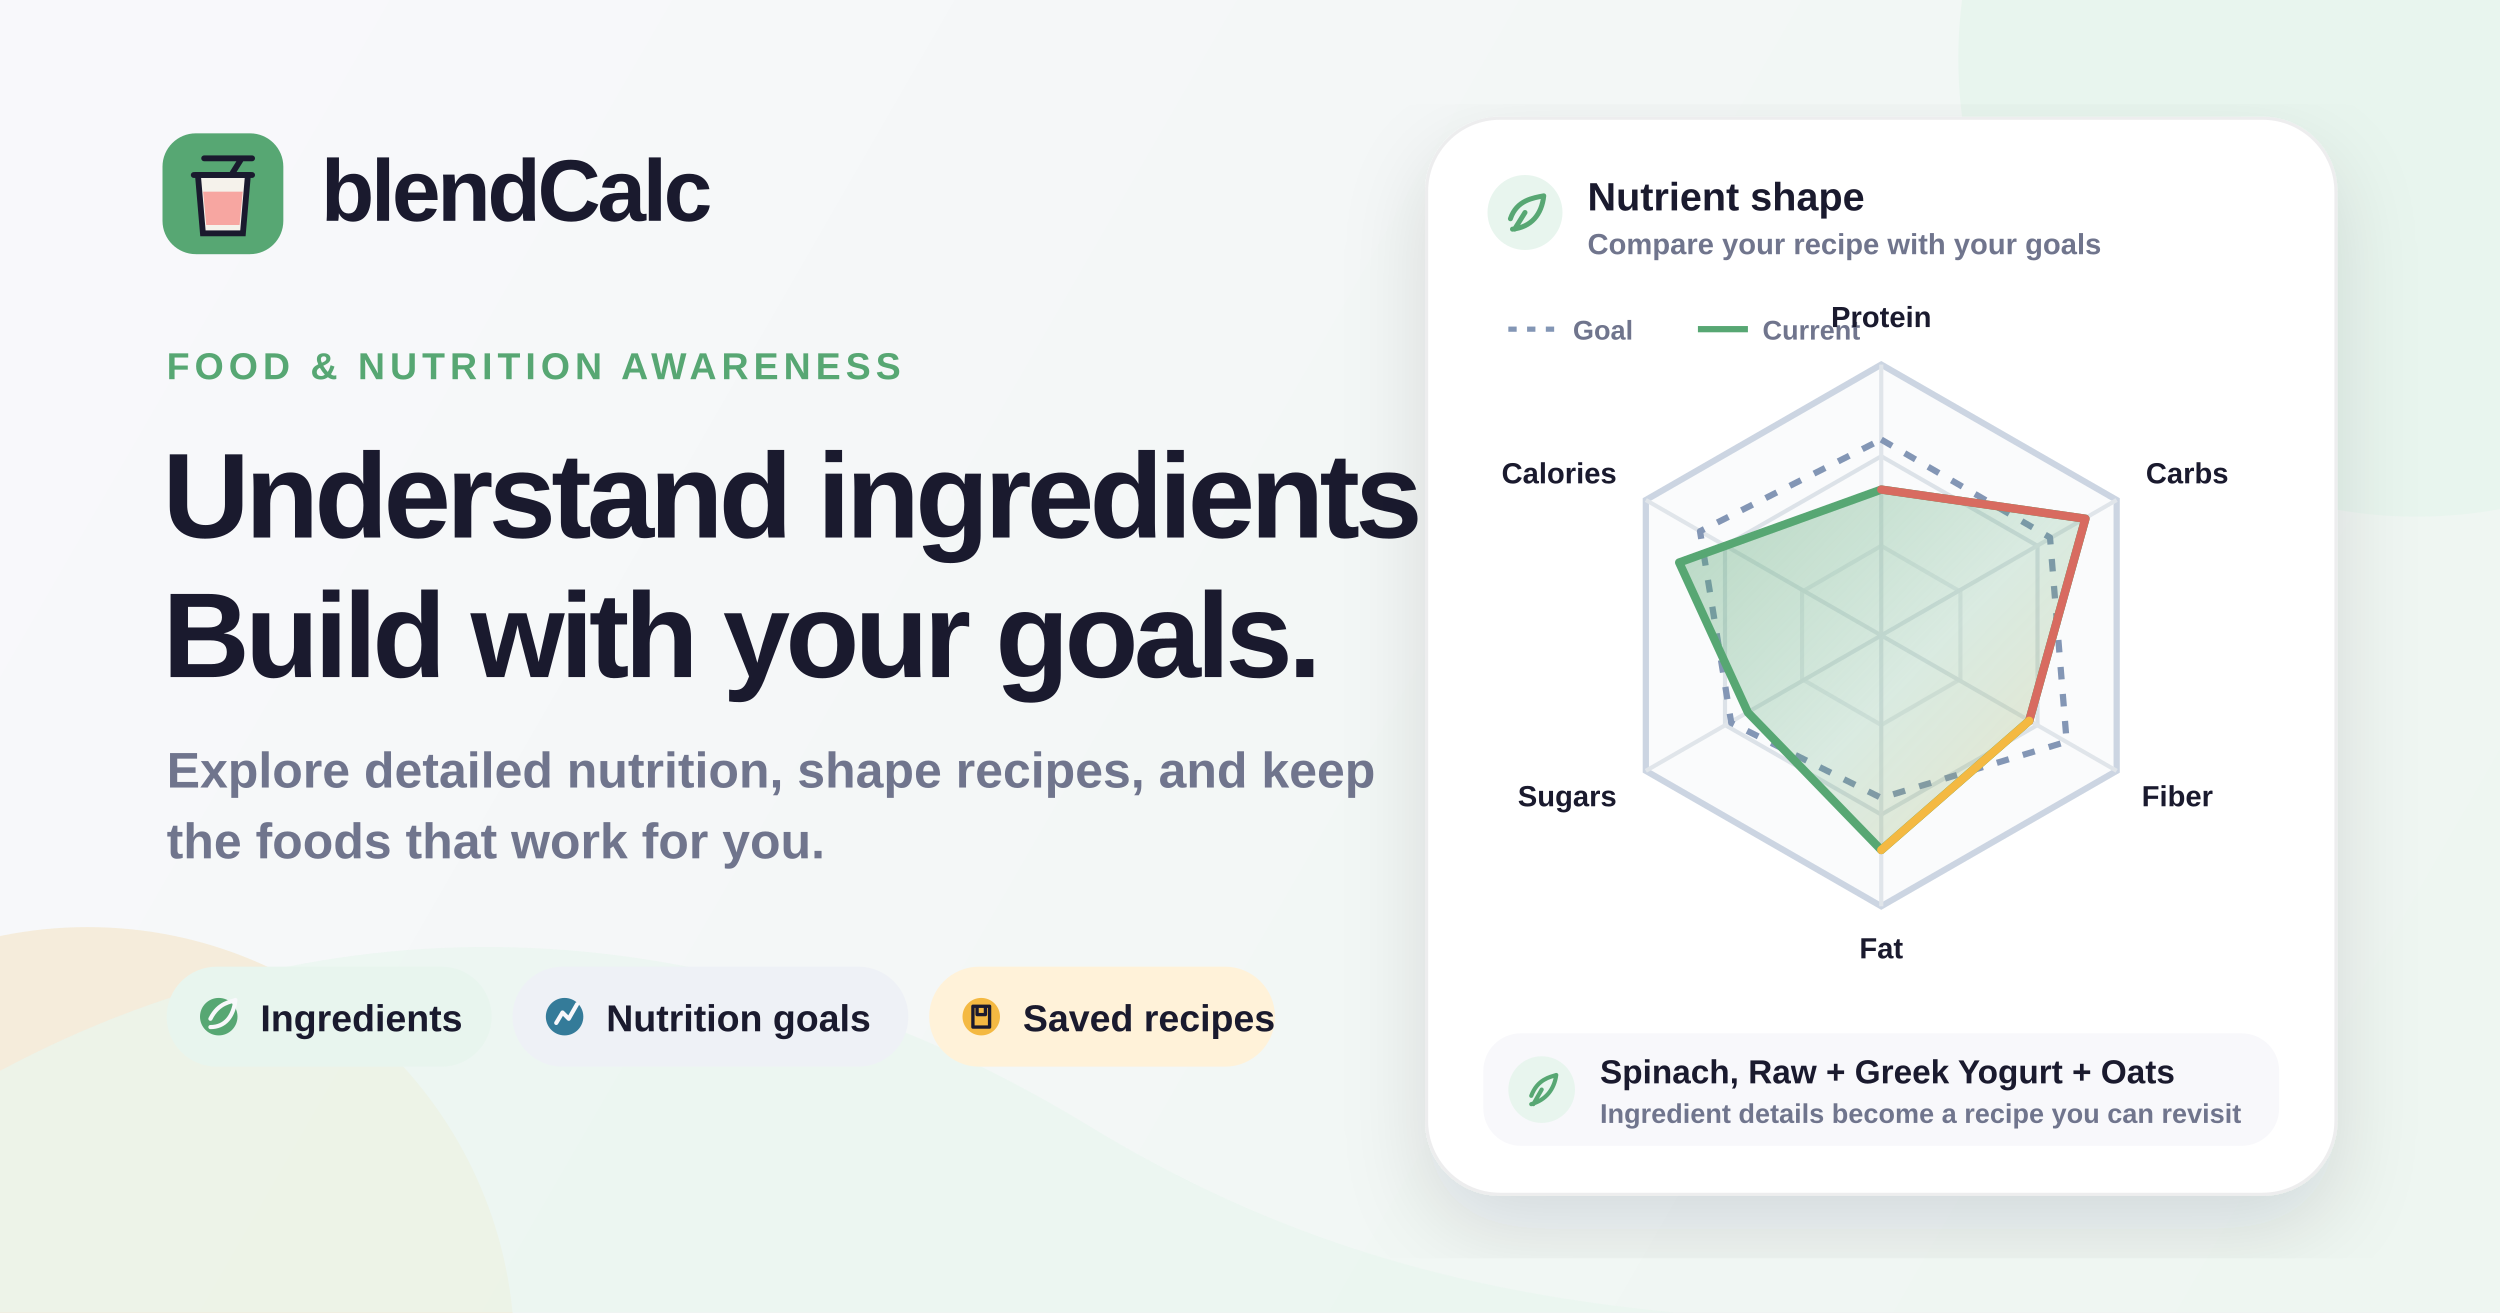
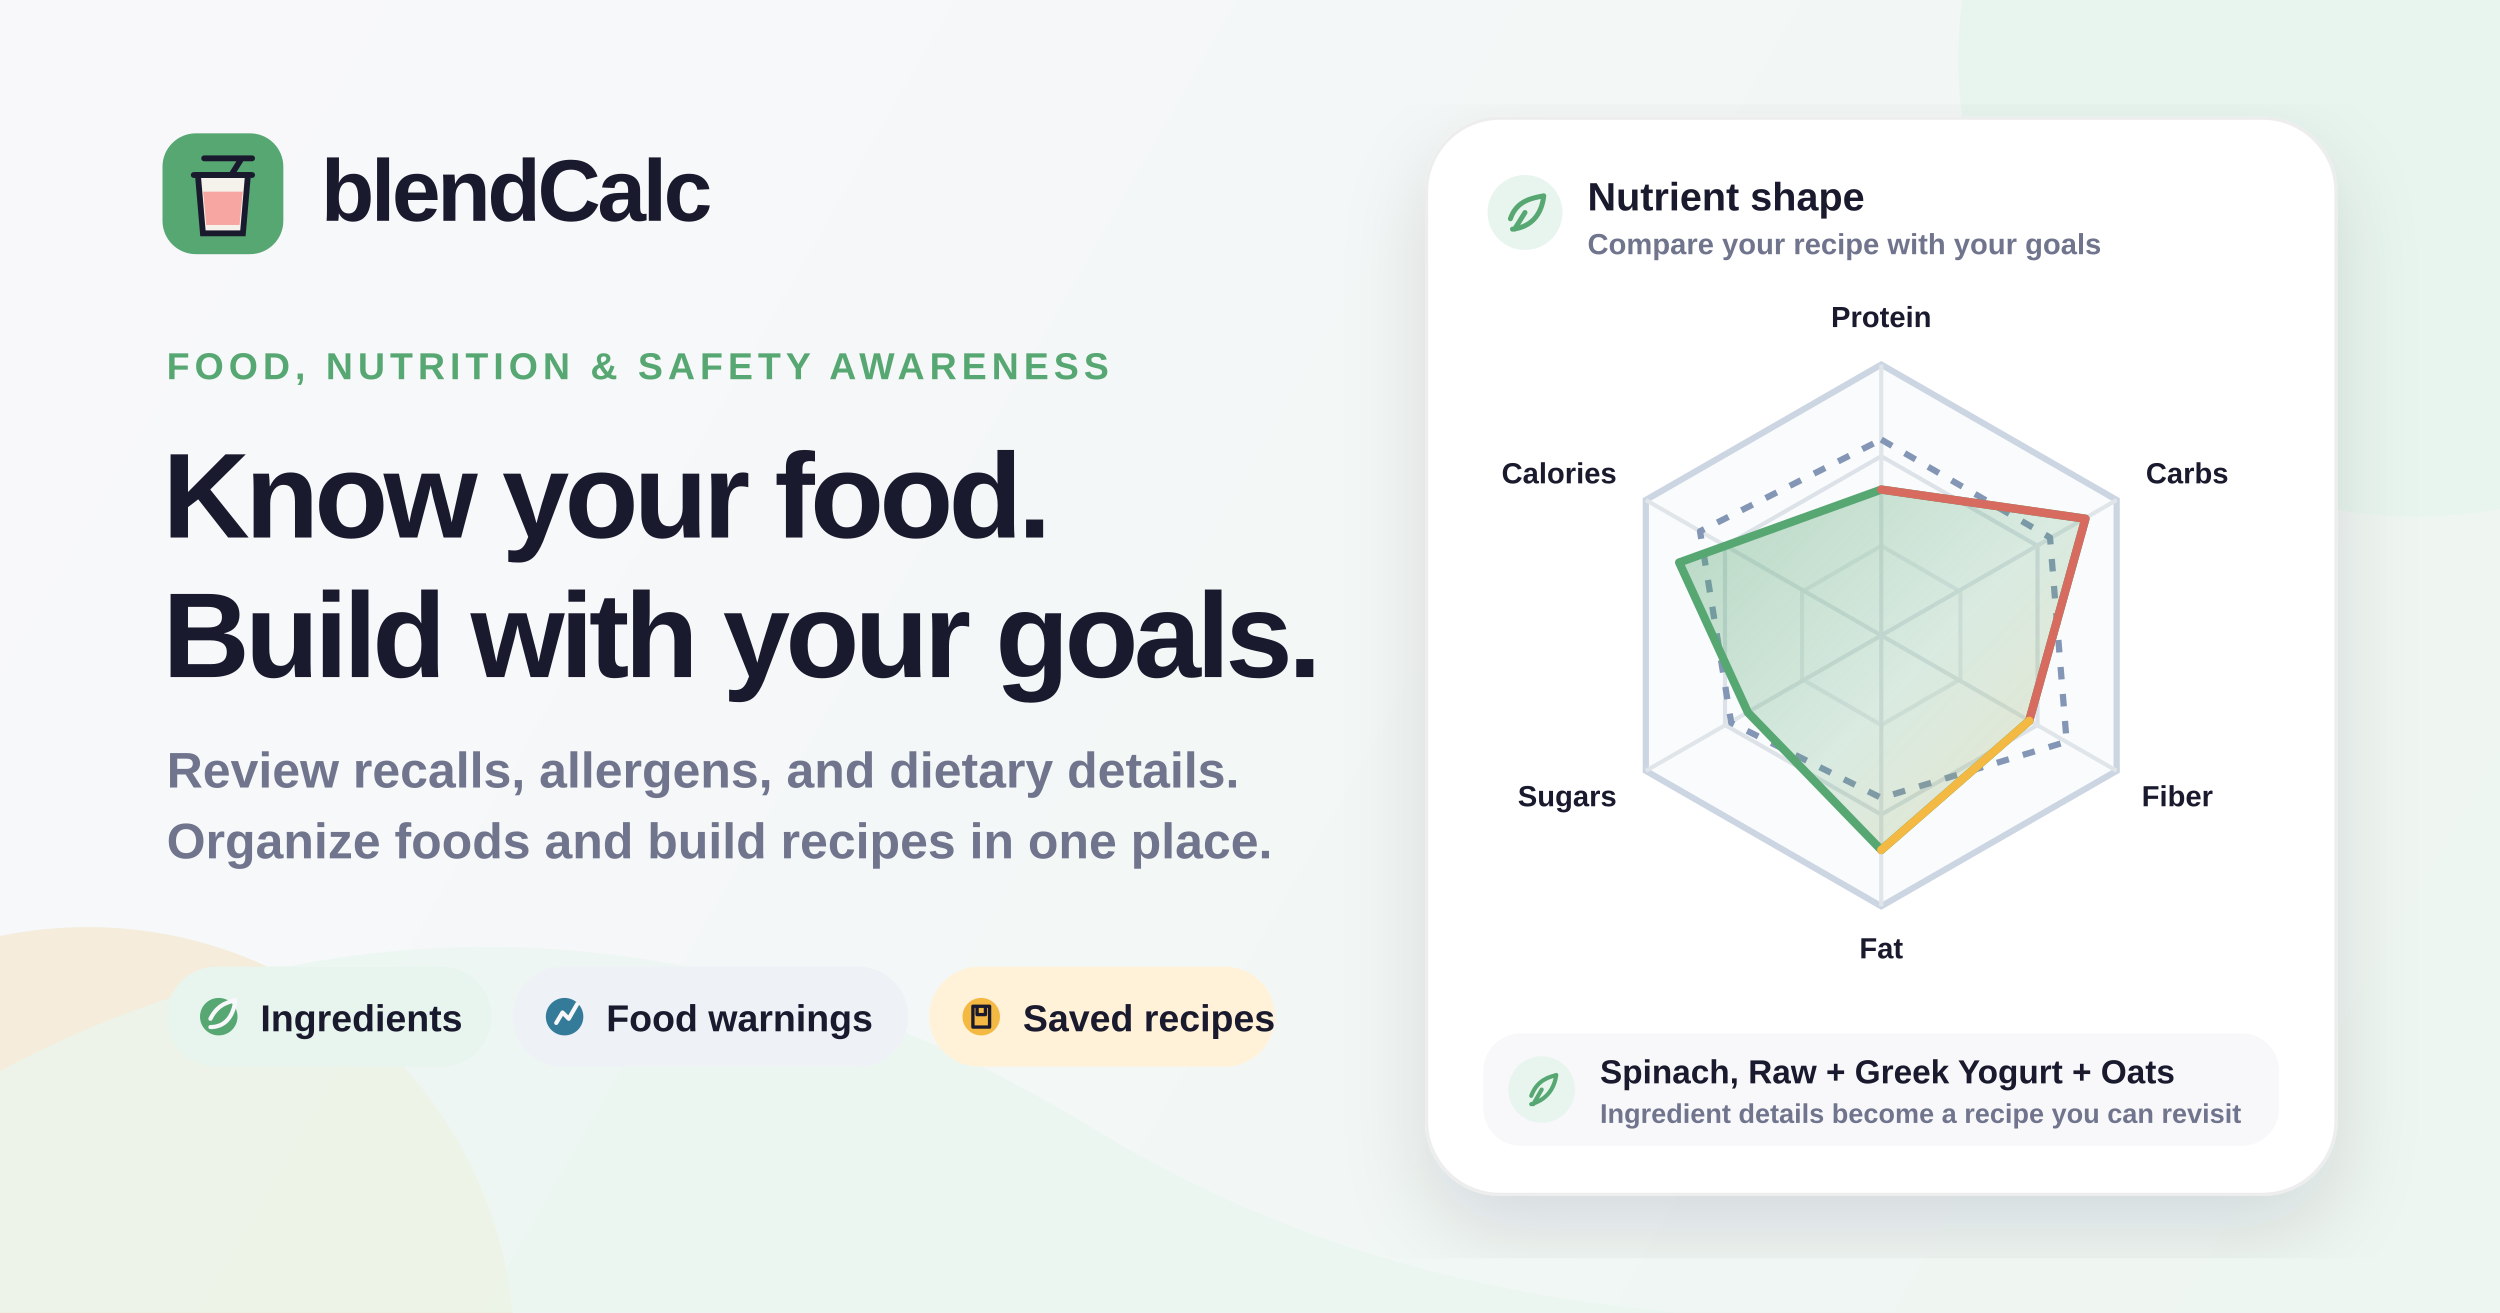
<svg xmlns="http://www.w3.org/2000/svg" width="1200" height="630" viewBox="0 0 1200 630" fill="none">
  <defs>
    <linearGradient id="canvas" x1="94" y1="44" x2="1112" y2="630" gradientUnits="userSpaceOnUse">
      <stop stop-color="#F8F8FB" />
      <stop offset="1" stop-color="#EEF6F1" />
    </linearGradient>
    <linearGradient id="actualShape" x1="786" y1="159" x2="1044" y2="408" gradientUnits="userSpaceOnUse">
      <stop stop-color="#57A773" stop-opacity="0.52" />
      <stop offset="0.58" stop-color="#57A773" stop-opacity="0.2" />
      <stop offset="1" stop-color="#F4B942" stop-opacity="0.32" />
    </linearGradient>
    <filter id="panelShadow" x="640" y="34" width="550" height="570" filterUnits="userSpaceOnUse" color-interpolation-filters="sRGB">
      <feDropShadow dx="0" dy="16" stdDeviation="20" flood-color="#1A1A2E" flood-opacity="0.12" />
    </filter>
  </defs>
  <rect width="1200" height="630" fill="url(#canvas)" />
  <circle cx="1160" cy="28" r="220" fill="#E8F5EE" />
  <circle cx="42" cy="650" r="205" fill="#F5E9D1" fill-opacity="0.76" />
  <path d="M0 514C168 424 356 439 522 540C612 595 700 620 804 630H0V514Z" fill="#E8F5EE" fill-opacity="0.66" />
  <g transform="translate(78 64)">
    <rect width="58" height="58" rx="16" fill="#57A773" />
    <path d="M17 20H41L38.6 48H19.4L17 20Z" fill="#F5F2EB" stroke="#1A1A2E" stroke-width="2.8" />
    <path d="M19.5 28H38.5L37 44H21L19.5 28Z" fill="#F7A6A1" />
    <path d="M20 12H43M33 20L38 12M15 20H43" stroke="#1A1A2E" stroke-width="2.8" stroke-linecap="round" />
  </g>
  <text x="154" y="106" fill="#1A1A2E" font-family="Arial, Helvetica, sans-serif" font-size="42" font-weight="800" letter-spacing="-1.6">blendCalc</text>
-   <text x="80" y="182" fill="#57A773" font-family="Arial, Helvetica, sans-serif" font-size="18" font-weight="800" letter-spacing="2.4">FOOD &amp; NUTRITION AWARENESS</text>
-   <text x="78" y="258" fill="#1A1A2E" font-family="Arial, Helvetica, sans-serif" font-size="58" font-weight="800" letter-spacing="-2.2">Understand ingredients.</text>
+   <text x="80" y="182" fill="#57A773" font-family="Arial, Helvetica, sans-serif" font-size="18" font-weight="800" letter-spacing="2.4">FOOD, NUTRITION &amp; SAFETY AWARENESS</text>
+   <text x="78" y="258" fill="#1A1A2E" font-family="Arial, Helvetica, sans-serif" font-size="58" font-weight="800" letter-spacing="-2.2">Know your food.</text>
  <text x="78" y="325" fill="#1A1A2E" font-family="Arial, Helvetica, sans-serif" font-size="58" font-weight="800" letter-spacing="-2.2">Build with your goals.</text>
-   <text x="80" y="378" fill="#70758D" font-family="Arial, Helvetica, sans-serif" font-size="24" font-weight="600">Explore detailed nutrition, shape recipes, and keep</text>
-   <text x="80" y="412" fill="#70758D" font-family="Arial, Helvetica, sans-serif" font-size="24" font-weight="600">the foods that work for you.</text>
+   <text x="80" y="378" fill="#70758D" font-family="Arial, Helvetica, sans-serif" font-size="24" font-weight="600">Review recalls, allergens, and dietary details.</text>
+   <text x="80" y="412" fill="#70758D" font-family="Arial, Helvetica, sans-serif" font-size="24" font-weight="600">Organize foods and build recipes in one place.</text>
  <g transform="translate(80 464)">
    <rect width="156" height="48" rx="24" fill="#E8F5EE" />
    <circle cx="25" cy="24" r="9" fill="#57A773" />
    <path d="M21 25C25 17 31 17 33 16C32 24 28 29 21 29" stroke="#F8F8FB" stroke-width="2" stroke-linecap="round" stroke-linejoin="round" />
    <text x="45" y="31" fill="#1A1A2E" font-family="Arial, Helvetica, sans-serif" font-size="18" font-weight="800">Ingredients</text>
  </g>
  <g transform="translate(246 464)">
    <rect width="190" height="48" rx="24" fill="#EEF1F6" />
    <circle cx="25" cy="24" r="9" fill="#347B99" />
    <path d="M21 27L24 22L27 25L31 18" stroke="#F8F8FB" stroke-width="2" stroke-linecap="round" stroke-linejoin="round" />
-     <text x="45" y="31" fill="#1A1A2E" font-family="Arial, Helvetica, sans-serif" font-size="18" font-weight="800">Nutrition goals</text>
+     <text x="45" y="31" fill="#1A1A2E" font-family="Arial, Helvetica, sans-serif" font-size="18" font-weight="800">Food warnings</text>
  </g>
  <g transform="translate(446 464)">
    <rect width="166" height="48" rx="24" fill="#FFF2D9" />
    <circle cx="25" cy="24" r="9" fill="#F4B942" />
    <path d="M21 19H29V29H21V19ZM23 19V23H27V19" stroke="#1A1A2E" stroke-width="1.6" stroke-linejoin="round" />
    <text x="45" y="31" fill="#1A1A2E" font-family="Arial, Helvetica, sans-serif" font-size="18" font-weight="800">Saved recipes</text>
  </g>
  <g filter="url(#panelShadow)">
    <rect x="684" y="56" width="438" height="518" rx="36" fill="#FFFFFF" />
    <rect x="684.75" y="56.75" width="436.5" height="516.5" rx="35.25" stroke="#1A1A2E" stroke-opacity="0.08" stroke-width="1.5" />
  </g>
  <g transform="translate(714 84)">
    <circle cx="18" cy="18" r="18" fill="#E8F5EE" />
    <path d="M11 21C14 12 22 11 27 10C26 19 21 25 12 26M18 18L13 26" stroke="#57A773" stroke-width="2.4" stroke-linecap="round" stroke-linejoin="round" />
    <text x="48" y="17" fill="#1A1A2E" font-family="Arial, Helvetica, sans-serif" font-size="19" font-weight="800">Nutrient shape</text>
    <text x="48" y="38" fill="#70758D" font-family="Arial, Helvetica, sans-serif" font-size="14" font-weight="600">Compare your recipe with your goals</text>
-   </g>
-   <g transform="translate(724 142)">
-     <line x1="0" y1="16" x2="24" y2="16" stroke="#8396B5" stroke-width="2.5" stroke-dasharray="4 5" />
-     <text x="31" y="21" fill="#70758D" font-family="Arial, Helvetica, sans-serif" font-size="13" font-weight="700">Goal</text>
-     <line x1="91" y1="16" x2="115" y2="16" stroke="#57A773" stroke-width="3" />
-     <text x="122" y="21" fill="#70758D" font-family="Arial, Helvetica, sans-serif" font-size="13" font-weight="700">Current</text>
  </g>
  <g>
    <polygon points="903,175 1016,240 1016,370 903,435 790,370 790,240" fill="#FAFBFC" stroke="#CCD5E2" stroke-width="3" />
    <polygon points="903,219 978,262 978,348 903,391 828,348 828,262" stroke="#DCE2E8" stroke-width="2" />
    <polygon points="903,262 941,284 941,326 903,348 865,326 865,284" stroke="#E7EBEF" stroke-width="2" />
    <path d="M903 175V435M790 240L1016 370M1016 240L790 370" stroke="#E0E5EA" stroke-width="2" />
    <polygon points="903,211 984,258 992,356 903,383 831,347 816,255" fill="none" stroke="#8396B5" stroke-width="3" stroke-dasharray="6 7" stroke-linejoin="round" />
    <polygon points="903,235 1001,249 974,346 903,408 839,342 806,270" fill="url(#actualShape)" stroke="#57A773" stroke-width="4" stroke-linejoin="round" />
    <path d="M903 235L1001 249L974 346" stroke="#D86B60" stroke-width="4" stroke-linecap="round" stroke-linejoin="round" />
    <path d="M974 346L903 408" stroke="#F4B942" stroke-width="4" stroke-linecap="round" />
    <text x="903" y="157" text-anchor="middle" fill="#1A1A2E" font-family="Arial, Helvetica, sans-serif" font-size="14" font-weight="800">Protein</text>
    <text x="1030" y="232" fill="#1A1A2E" font-family="Arial, Helvetica, sans-serif" font-size="14" font-weight="800">Carbs</text>
    <text x="1028" y="387" fill="#1A1A2E" font-family="Arial, Helvetica, sans-serif" font-size="14" font-weight="800">Fiber</text>
    <text x="903" y="460" text-anchor="middle" fill="#1A1A2E" font-family="Arial, Helvetica, sans-serif" font-size="14" font-weight="800">Fat</text>
    <text x="776" y="387" text-anchor="end" fill="#1A1A2E" font-family="Arial, Helvetica, sans-serif" font-size="14" font-weight="800">Sugars</text>
    <text x="776" y="232" text-anchor="end" fill="#1A1A2E" font-family="Arial, Helvetica, sans-serif" font-size="14" font-weight="800">Calories</text>
  </g>
  <g transform="translate(712 496)">
    <rect width="382" height="54" rx="18" fill="#F8F8FB" />
    <circle cx="28" cy="27" r="16" fill="#E8F5EE" />
    <path d="M23 30C26 22 32 21 35 20C34 27 30 32 23 34M28 27L24 34" stroke="#57A773" stroke-width="2" stroke-linecap="round" stroke-linejoin="round" />
    <text x="56" y="24" fill="#1A1A2E" font-family="Arial, Helvetica, sans-serif" font-size="16" font-weight="800">Spinach, Raw + Greek Yogurt + Oats</text>
    <text x="56" y="43" fill="#70758D" font-family="Arial, Helvetica, sans-serif" font-size="13" font-weight="600">Ingredient details become a recipe you can revisit</text>
  </g>
</svg>
